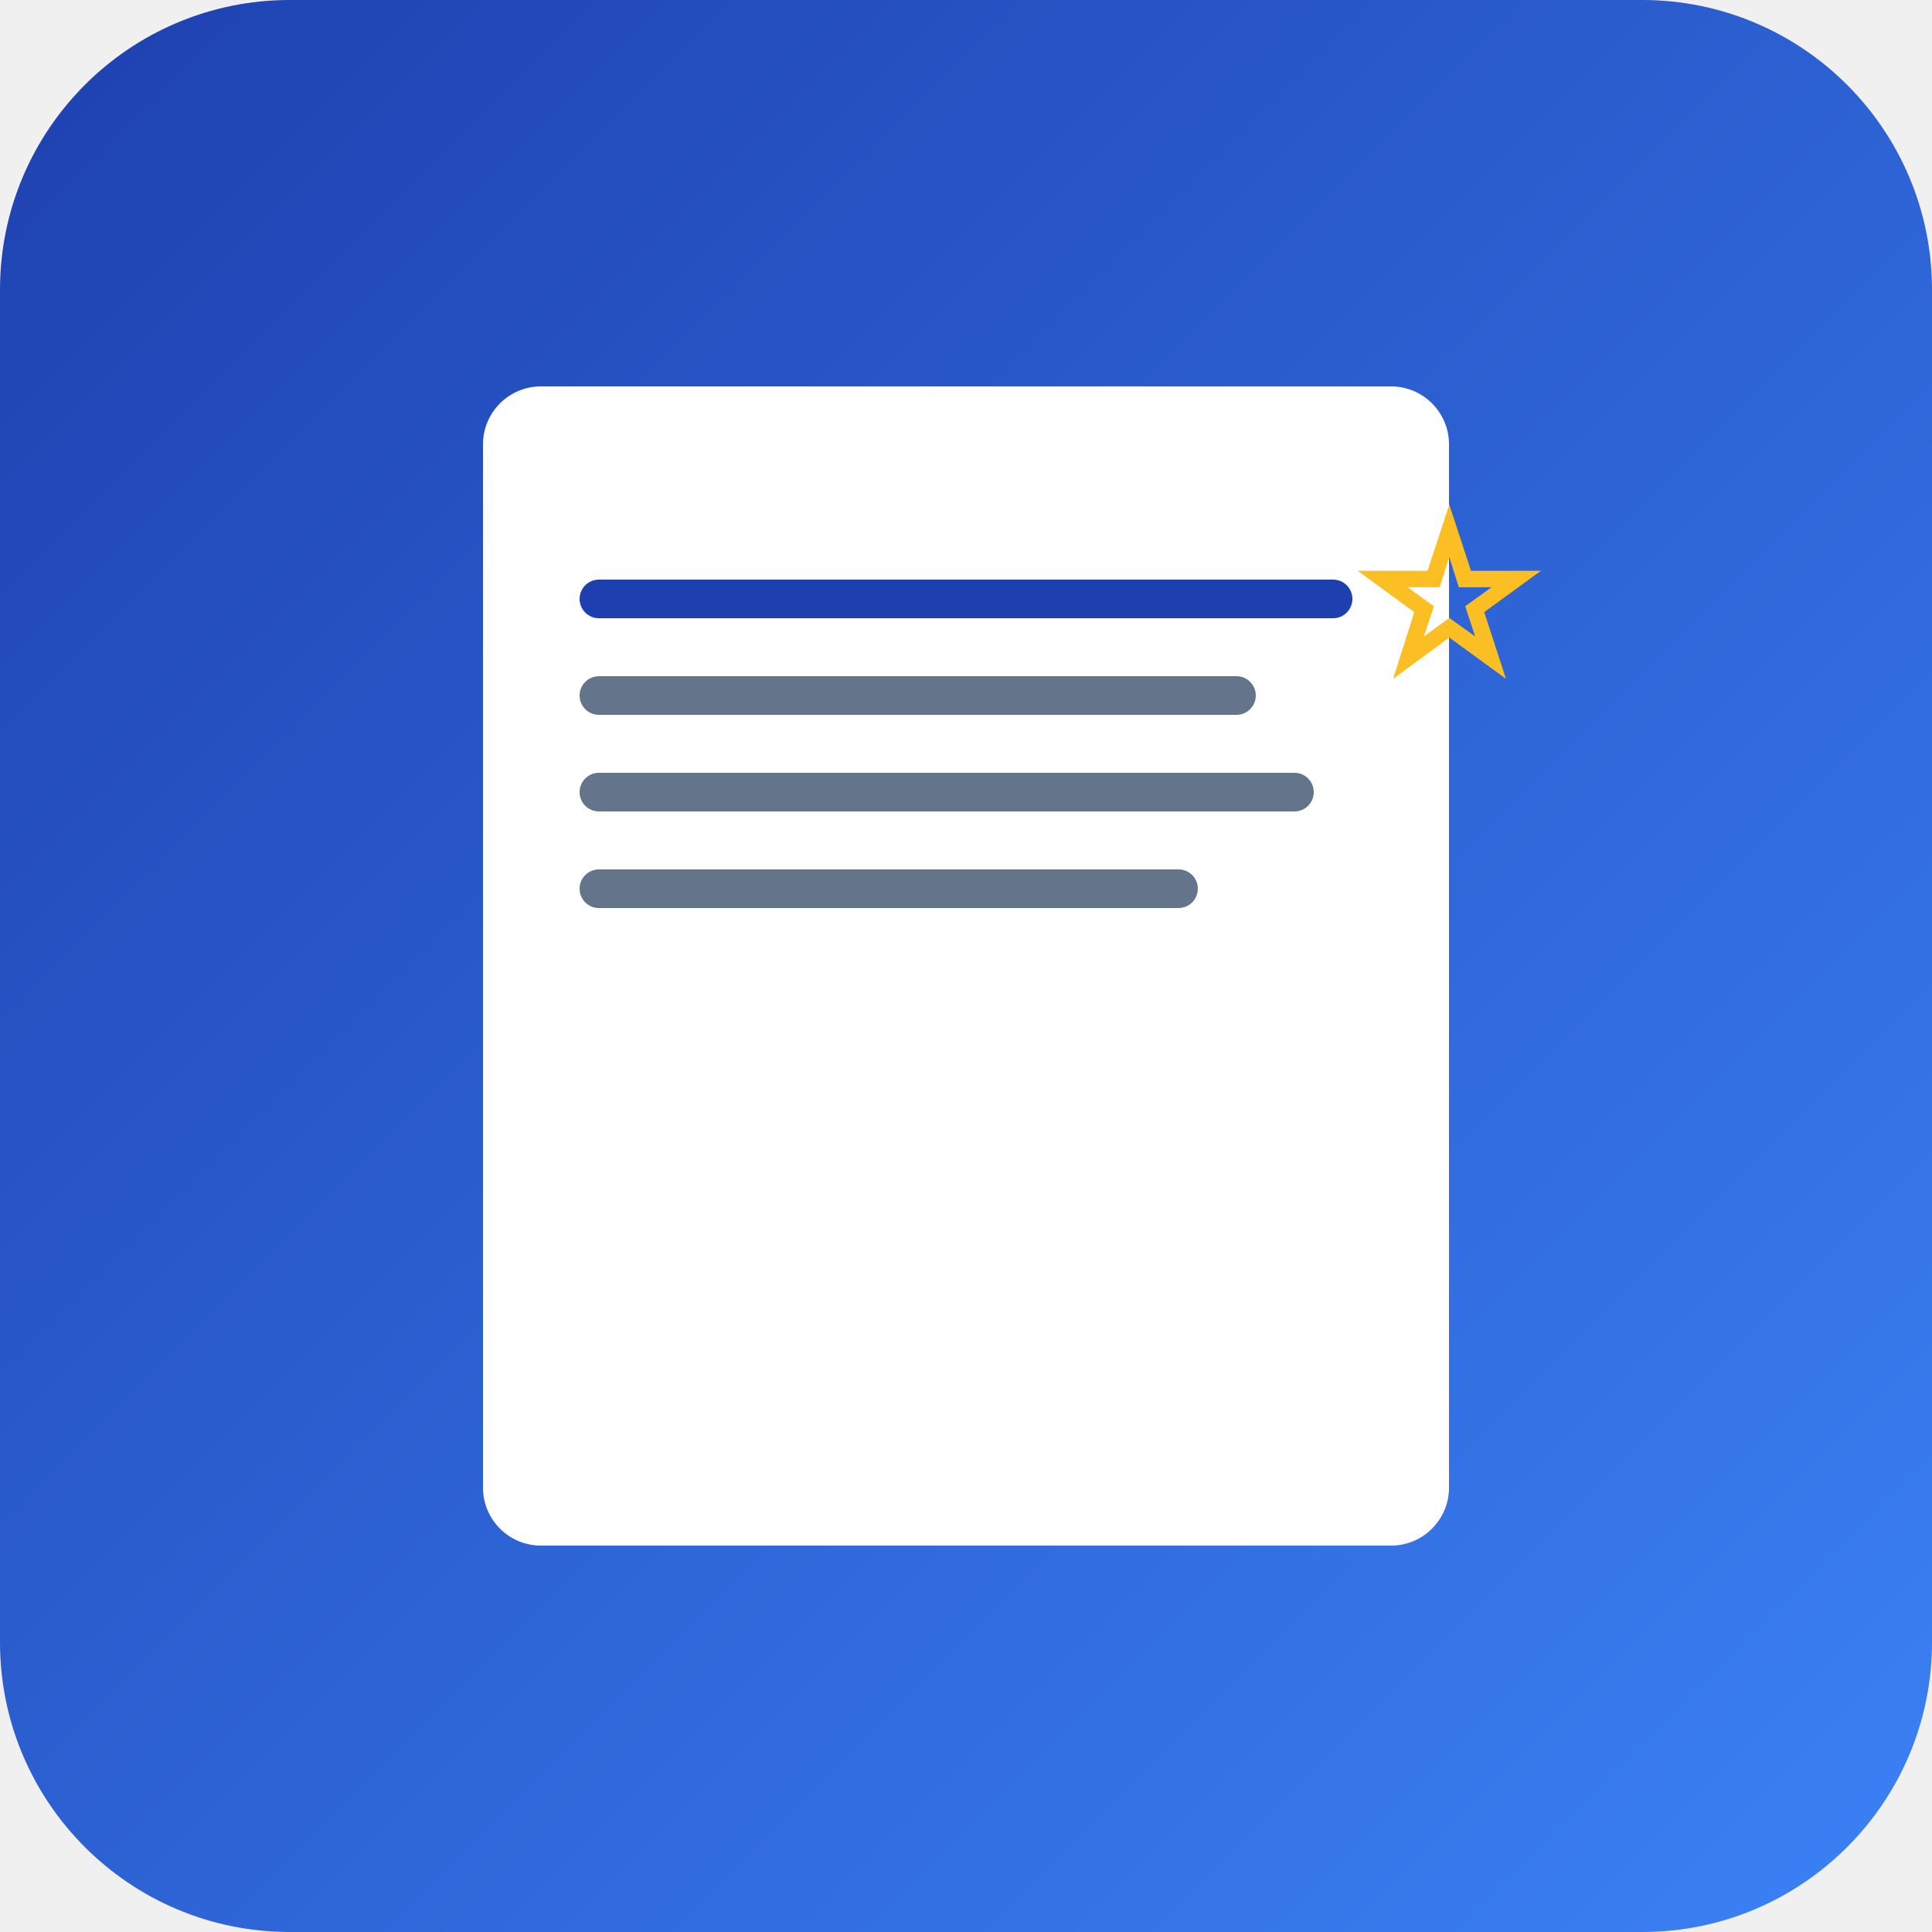
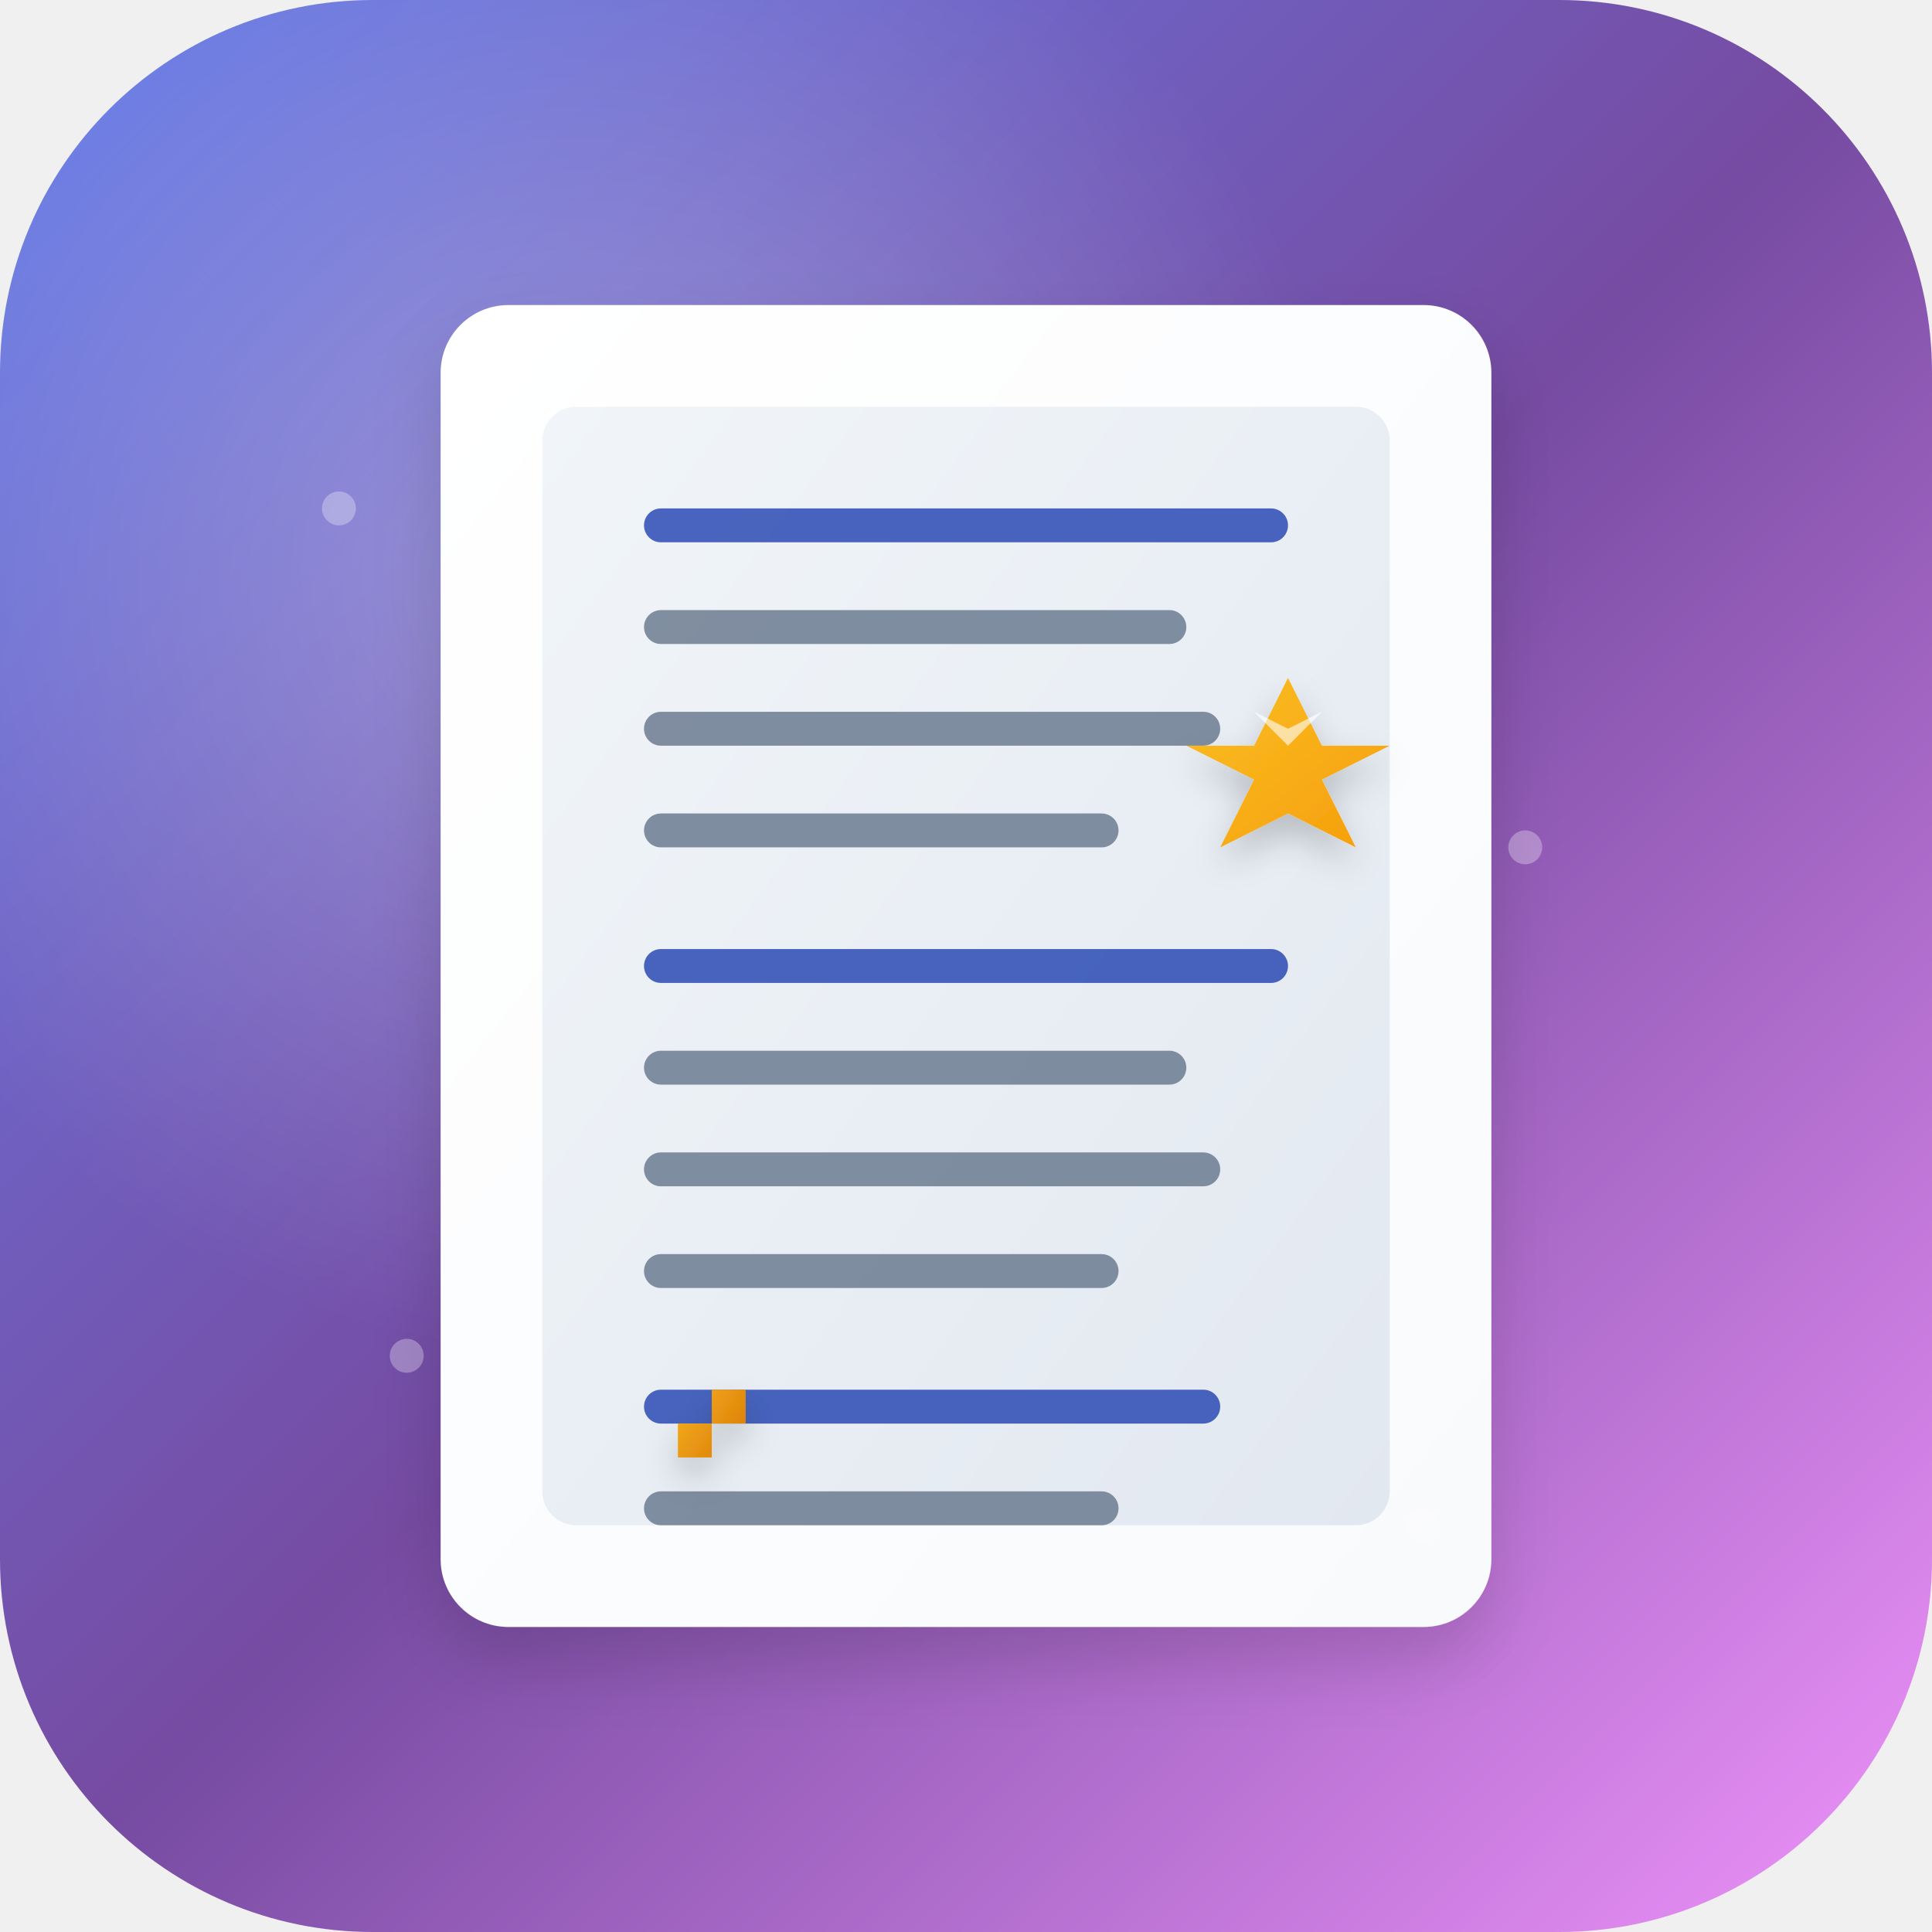
<svg xmlns="http://www.w3.org/2000/svg" width="57" height="57" viewBox="0 0 57 57">
  <defs>
-     <linearGradient id="bg" x1="0%" y1="0%" x2="100%" y2="100%">
-       <stop offset="0%" style="stop-color:#1e40af;stop-opacity:1" />
-       <stop offset="100%" style="stop-color:#3b82f6;stop-opacity:1" />
+     <linearGradient id="bgGradient" x1="0%" y1="0%" x2="100%" y2="100%">
+       <stop offset="0%" style="stop-color:#667eea;stop-opacity:1" />
+       <stop offset="50%" style="stop-color:#764ba2;stop-opacity:1" />
+       <stop offset="100%" style="stop-color:#f093fb;stop-opacity:1" />
    </linearGradient>
+     <linearGradient id="bookGradient" x1="0%" y1="0%" x2="100%" y2="100%">
+       <stop offset="0%" style="stop-color:#ffffff;stop-opacity:1" />
+       <stop offset="100%" style="stop-color:#f8fafc;stop-opacity:1" />
+     </linearGradient>
+     <linearGradient id="pageGradient" x1="0%" y1="0%" x2="100%" y2="100%">
+       <stop offset="0%" style="stop-color:#f1f5f9;stop-opacity:1" />
+       <stop offset="100%" style="stop-color:#e2e8f0;stop-opacity:1" />
+     </linearGradient>
+     <linearGradient id="starGradient" x1="0%" y1="0%" x2="100%" y2="100%">
+       <stop offset="0%" style="stop-color:#fbbf24;stop-opacity:1" />
+       <stop offset="100%" style="stop-color:#f59e0b;stop-opacity:1" />
+     </linearGradient>
+     <linearGradient id="trophyGradient" x1="0%" y1="0%" x2="100%" y2="100%">
+       <stop offset="0%" style="stop-color:#fbbf24;stop-opacity:1" />
+       <stop offset="100%" style="stop-color:#d97706;stop-opacity:1" />
+     </linearGradient>
+     <filter id="bookShadow" x="-50%" y="-50%" width="200%" height="200%">
+       <feGaussianBlur in="SourceGraphic" stdDeviation="1" />
+       <feOffset dx="0" dy="1" result="offset" />
+       <feFlood flood-color="#000000" flood-opacity="0.15" />
+       <feComposite in2="offset" operator="in" />
+       <feMerge>
+         <feMergeNode />
+         <feMergeNode in="SourceGraphic" />
+       </feMerge>
+     </filter>
+     <filter id="elementShadow" x="-50%" y="-50%" width="200%" height="200%">
+       <feGaussianBlur in="SourceGraphic" stdDeviation="0.5" />
+       <feOffset dx="0" dy="0.5" result="offset" />
+       <feFlood flood-color="#000000" flood-opacity="0.2" />
+       <feComposite in2="offset" operator="in" />
+       <feMerge>
+         <feMergeNode />
+         <feMergeNode in="SourceGraphic" />
+       </feMerge>
+     </filter>
+     <radialGradient id="highlight" cx="30%" cy="30%" r="40%">
+       <stop offset="0%" style="stop-color:#ffffff;stop-opacity:0.3" />
+       <stop offset="100%" style="stop-color:#ffffff;stop-opacity:0" />
+     </radialGradient>
  </defs>
-   <rect width="57" height="57" rx="8.55" fill="url(#bg)" />
-   <rect x="14.25" y="11.4" width="28.5" height="34.2" rx="1.71" fill="#ffffff" />
-   <rect x="17.1" y="17.1" width="22.8" height="1.14" rx="0.57" fill="#1e40af" />
-   <rect x="17.1" y="19.95" width="19.95" height="1.14" rx="0.57" fill="#64748b" />
-   <rect x="17.1" y="22.8" width="21.66" height="1.14" rx="0.57" fill="#64748b" />
-   <rect x="17.1" y="25.65" width="18.24" height="1.14" rx="0.57" fill="#64748b" />
-   <text x="39.9" y="19.95" font-size="8.55" fill="#fbbf24">⭐</text>
+   <rect width="57" height="57" rx="11" fill="url(#bgGradient)" />
+   <rect width="57" height="57" rx="11" fill="url(#highlight)" />
+   <g filter="url(#bookShadow)">
+     <rect x="13" y="9" width="31" height="39" rx="2" fill="url(#bookGradient)" />
+   </g>
+   <rect x="16" y="12" width="25" height="33" rx="1" fill="url(#pageGradient)" />
+   <g fill="#1e293b" opacity="0.8">
+     <rect x="19" y="15" width="19" height="1" rx="0.5" fill="#1e40af" />
+     <rect x="19" y="18" width="16" height="1" rx="0.5" fill="#64748b" />
+     <rect x="19" y="21" width="17" height="1" rx="0.5" fill="#64748b" />
+     <rect x="19" y="24" width="14" height="1" rx="0.5" fill="#64748b" />
+     <rect x="19" y="28" width="19" height="1" rx="0.5" fill="#1e40af" />
+     <rect x="19" y="31" width="16" height="1" rx="0.5" fill="#64748b" />
+     <rect x="19" y="34" width="17" height="1" rx="0.5" fill="#64748b" />
+     <rect x="19" y="37" width="14" height="1" rx="0.5" fill="#64748b" />
+     <rect x="19" y="41" width="17" height="1" rx="0.5" fill="#1e40af" />
+     <rect x="19" y="44" width="14" height="1" rx="0.5" fill="#64748b" />
+   </g>
+   <g transform="translate(35, 20)" filter="url(#elementShadow)">
+     <path d="M3 0L4 2L6 2L4 3L5 5L3 4L1 5L2 3L0 2L2 2Z" fill="url(#starGradient)" />
+     <path d="M2 1L3 2L4 1L3 1.5Z" fill="#ffffff" opacity="0.6" />
+   </g>
+   <g transform="translate(19, 40)" filter="url(#elementShadow)">
+     <path d="M2 0L2 1L3 1L3 2L2 2L2 3L1 3L1 2L2 2L2 1Z" fill="url(#trophyGradient)" />
+     <path d="M1 1L2 1L3 1L2 1Z" fill="#ffffff" opacity="0.6" />
+   </g>
+   <g opacity="0.3">
+     <circle cx="10" cy="15" r="0.5" fill="#ffffff" />
+     <circle cx="45" cy="25" r="0.5" fill="#ffffff" />
+     <circle cx="12" cy="40" r="0.5" fill="#ffffff" />
+     <circle cx="42" cy="45" r="0.5" fill="#ffffff" />
+   </g>
</svg>
